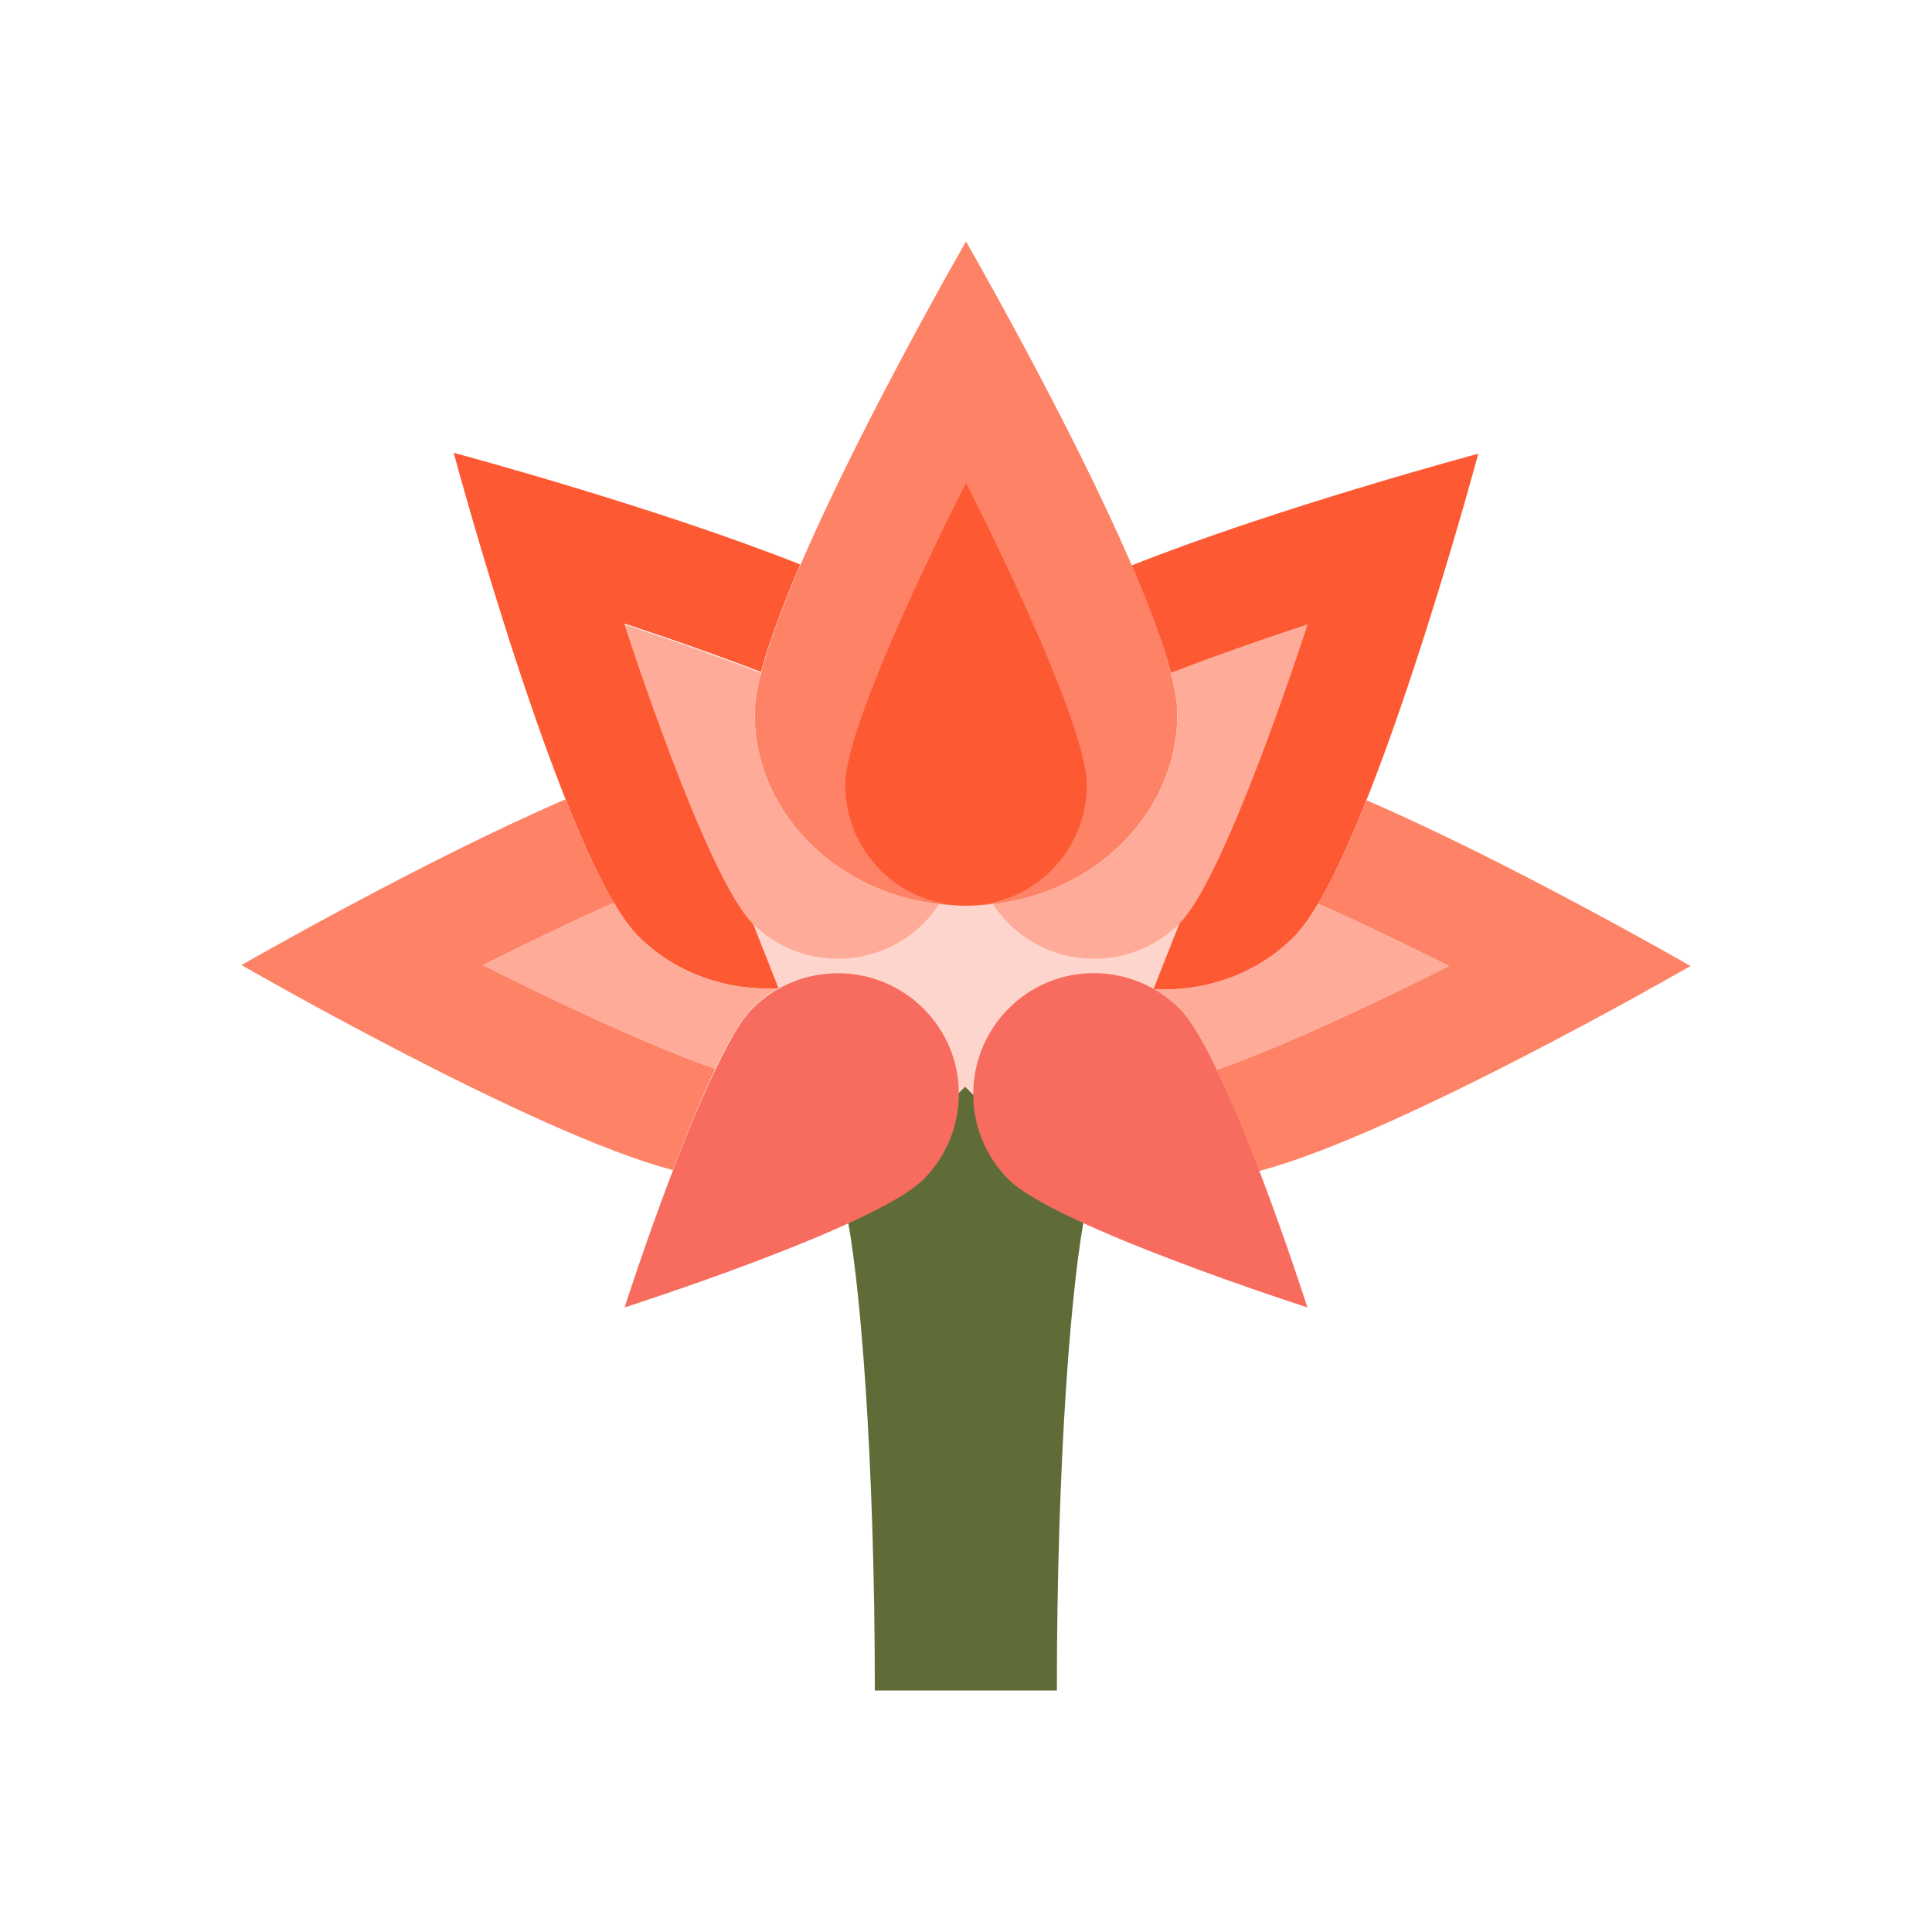
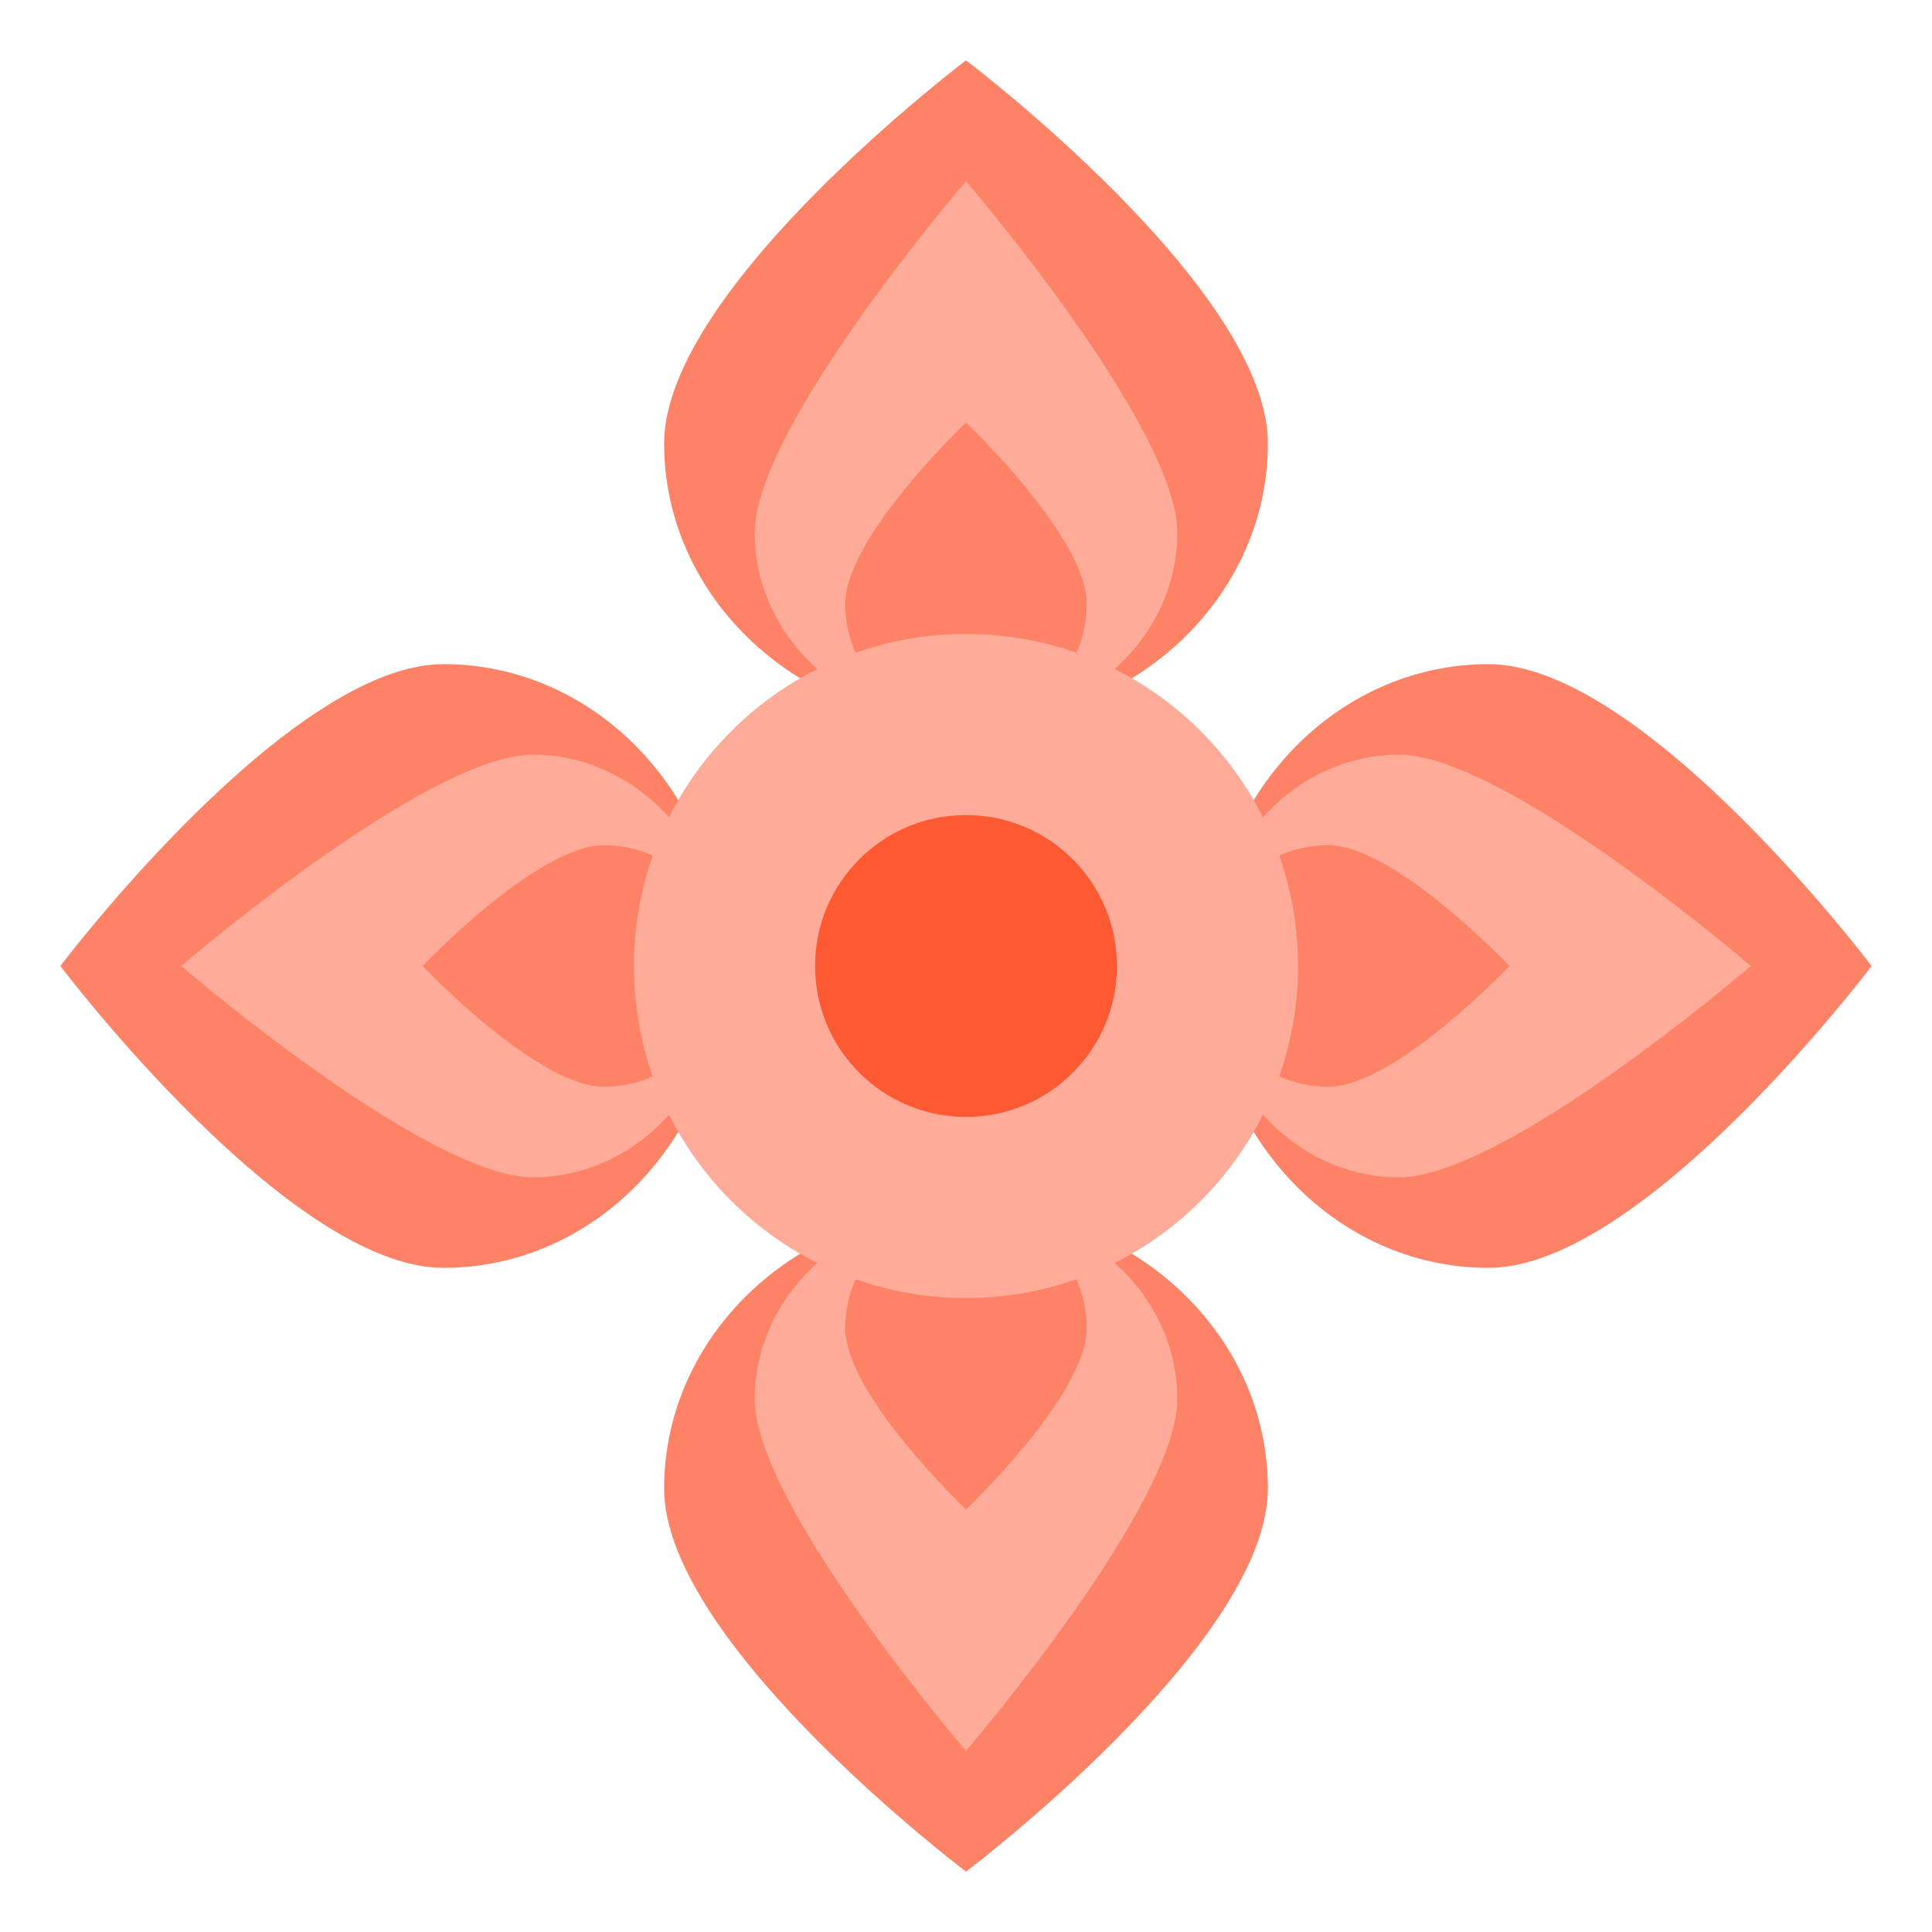
<svg xmlns="http://www.w3.org/2000/svg" width="800px" height="800px" viewBox="0 0 64 64" data-name="Layer 1" id="Layer_1">
  <defs>
    <style>
      .cls-1 {
-         fill: #f76c5e;
+         fill: #fd8266;
      }

      .cls-2 {
-         fill: #fd8266;
+         fill: #fd5933;
      }

      .cls-3 {
-         fill: #fd5933;
-       }
- 
-       .cls-4 {
        fill: #feac99;
-       }
- 
-       .cls-5 {
-         fill: #fed5cc;
-       }
- 
-       .cls-6 {
-         fill: #606c38;
      }
    </style>
  </defs>
-   <rect class="cls-5" height="10" rx="5" ry="5" width="16" x="24" y="28" />
-   <path class="cls-3" d="M24.93,30.56c-1.56-1.57-4.24-9.9-4.24-9.9,0,0,2.18,.7,4.52,1.6,.26-.99,.73-2.23,1.3-3.56-4.83-1.92-11.48-3.7-11.48-3.7,0,0,3.63,13.53,6.11,16.01,1.25,1.25,2.93,1.81,4.65,1.73l-.86-2.18Z" />
-   <path class="cls-4" d="M16,31.97s2.05-1.05,4.34-2.07c.27,.47,.54,.85,.8,1.11,1.25,1.25,2.92,1.81,4.64,1.73h.01s-.01,0-.01,0c-.3,.16-.59,.38-.85,.64-.37,.37-.79,1.11-1.24,2.03-3.13-1.1-7.69-3.44-7.69-3.44Z" />
-   <path class="cls-2" d="M22.28,38.76h.01c.44-1.16,.93-2.36,1.4-3.35-3.13-1.1-7.69-3.44-7.69-3.44,0,0,2.05-1.05,4.34-2.07-.53-.88-1.07-2.08-1.61-3.42-4.77,2.06-10.73,5.49-10.73,5.49,0,0,9.73,5.61,14.29,6.79h-.01Z" />
-   <path class="cls-2" d="M39,23.65c0,3.51-3.13,6.35-7,6.35s-7-2.84-7-6.35,7-15.65,7-15.65c0,0,7,12.14,7,15.65Z" />
-   <path class="cls-6" d="M28,40c.49,2.21,.98,8.34,.98,16h6.03c0-7.68,.49-13.8,.98-16.01l-4.02-3.99-3.98,4Z" />
-   <path class="cls-3" d="M36,26c0,2.21-1.79,4-4,4s-4-1.79-4-4,4-10,4-10c0,0,4,7.79,4,10Z" />
-   <path class="cls-4" d="M31.11,29.95c-.15,.22-.32,.44-.52,.64-1.57,1.56-4.1,1.56-5.66,0-1.56-1.57-4.24-9.9-4.24-9.9,0,0,2.18,.7,4.52,1.6-.13,.53-.21,.99-.21,1.36,0,3.24,2.66,5.9,6.11,6.3Z" />
-   <path class="cls-1" d="M24.93,33.41c1.56-1.56,4.09-1.56,5.66,0s1.56,4.09,0,5.66-9.9,4.24-9.9,4.24c0,0,2.68-8.34,4.24-9.9Z" />
-   <path class="cls-4" d="M32.89,29.95c.15,.22,.32,.44,.52,.64,1.57,1.56,4.1,1.56,5.66,0,1.56-1.57,4.24-9.9,4.24-9.9,0,0-2.18,.7-4.52,1.6,.13,.53,.21,.99,.21,1.36,0,3.24-2.66,5.9-6.11,6.3Z" />
-   <path class="cls-3" d="M39.07,30.59c1.56-1.57,4.24-9.9,4.24-9.9,0,0-2.18,.7-4.52,1.6-.26-.99-.73-2.23-1.3-3.56,4.83-1.92,11.48-3.7,11.48-3.7,0,0-3.63,13.53-6.11,16.01-1.25,1.25-2.93,1.81-4.65,1.73l.86-2.18Z" />
-   <path class="cls-4" d="M40.31,35.44c-.45-.92-.87-1.66-1.24-2.03-.26-.26-.55-.48-.85-.64h0c1.72,.08,3.39-.48,4.64-1.73,.26-.26,.53-.64,.8-1.11,2.29,1.02,4.34,2.07,4.34,2.07,0,0-4.56,2.34-7.69,3.44Z" />
-   <path class="cls-2" d="M41.71,38.79c4.56-1.18,14.29-6.79,14.29-6.79,0,0-5.96-3.43-10.73-5.49-.54,1.34-1.08,2.54-1.61,3.42,2.29,1.02,4.34,2.07,4.34,2.07,0,0-4.56,2.34-7.69,3.44,.47,.99,.96,2.19,1.4,3.35h0Z" />
-   <path class="cls-1" d="M33.41,39.07c-1.56-1.56-1.56-4.09,0-5.66s4.09-1.56,5.66,0,4.24,9.9,4.24,9.9c0,0-8.34-2.68-9.9-4.24Z" />
+   <path class="cls-1" d="M42,14.69c0,5.14-4.48,9.31-10,9.31s-10-4.17-10-9.31S32,2,32,2c0,0,10,7.55,10,12.69Z" />
+   <path class="cls-3" d="M39,17.65c0,3.51-3.13,6.35-7,6.35s-7-2.84-7-6.35,7-11.65,7-11.65c0,0,7,8.14,7,11.65Z" />
+   <path class="cls-1" d="M36,20c0,2.21-1.79,4-4,4s-4-1.79-4-4,4-6,4-6c0,0,4,3.79,4,6Z" />
+   <path class="cls-1" d="M14.69,22c5.14,0,9.31,4.48,9.31,10s-4.17,10-9.31,10S2,32,2,32c0,0,7.55-10,12.69-10Z" />
+   <path class="cls-3" d="M17.65,25c3.51,0,6.35,3.13,6.35,7s-2.84,7-6.35,7-11.65-7-11.65-7c0,0,8.14-7,11.65-7Z" />
+   <path class="cls-1" d="M20,28c2.21,0,4,1.79,4,4s-1.79,4-4,4-6-4-6-4c0,0,3.79-4,6-4Z" />
+   <path class="cls-1" d="M22,49.31c0-5.14,4.48-9.31,10-9.31s10,4.17,10,9.31-10,12.69-10,12.69c0,0-10-7.55-10-12.69Z" />
+   <path class="cls-3" d="M25,46.35c0-3.51,3.13-6.35,7-6.35s7,2.84,7,6.35-7,11.65-7,11.65c0,0-7-8.14-7-11.65Z" />
+   <path class="cls-1" d="M28,44c0-2.21,1.79-4,4-4s4,1.79,4,4-4,6-4,6c0,0-4-3.79-4-6Z" />
+   <path class="cls-1" d="M49.31,42c-5.14,0-9.31-4.48-9.31-10s4.17-10,9.31-10,12.69,10,12.69,10c0,0-7.55,10-12.69,10Z" />
+   <path class="cls-3" d="M46.35,39c-3.51,0-6.35-3.13-6.35-7s2.84-7,6.35-7,11.65,7,11.65,7c0,0-8.14,7-11.65,7Z" />
+   <path class="cls-1" d="M44,36c-2.21,0-4-1.79-4-4s1.79-4,4-4,6,4,6,4c0,0-3.79,4-6,4Z" />
+   <circle class="cls-3" cx="32" cy="32" r="11" />
+   <circle class="cls-2" cx="32" cy="32" r="5" />
</svg>
